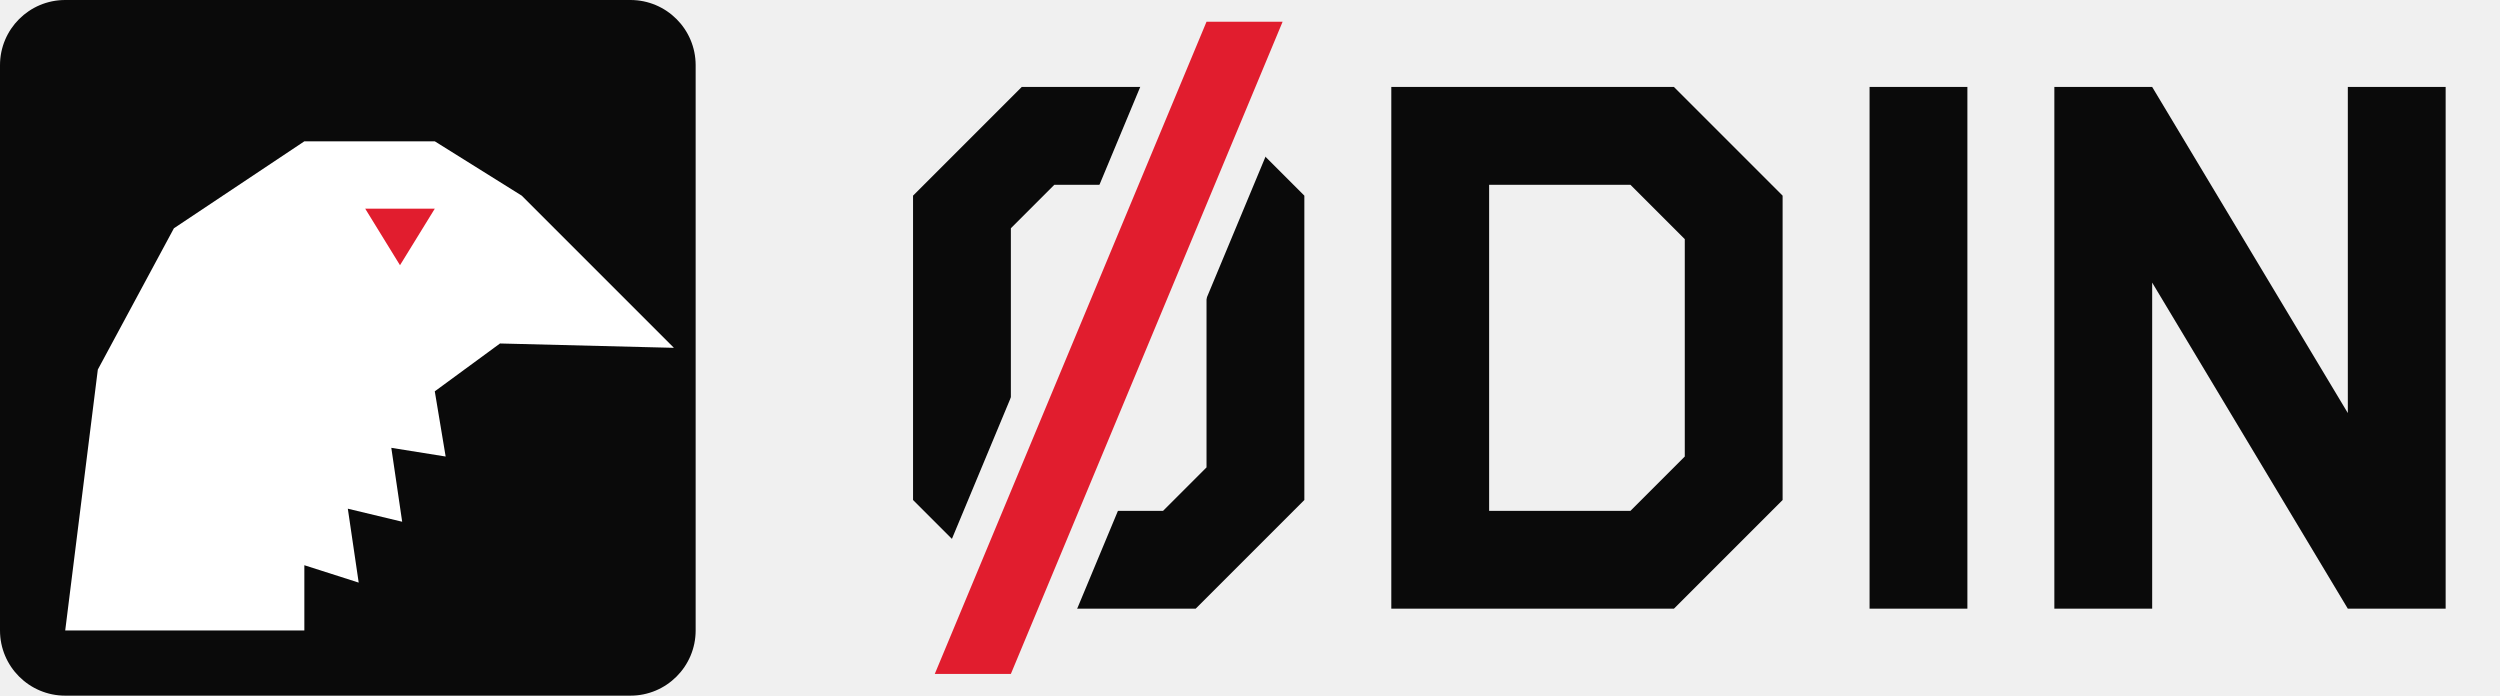
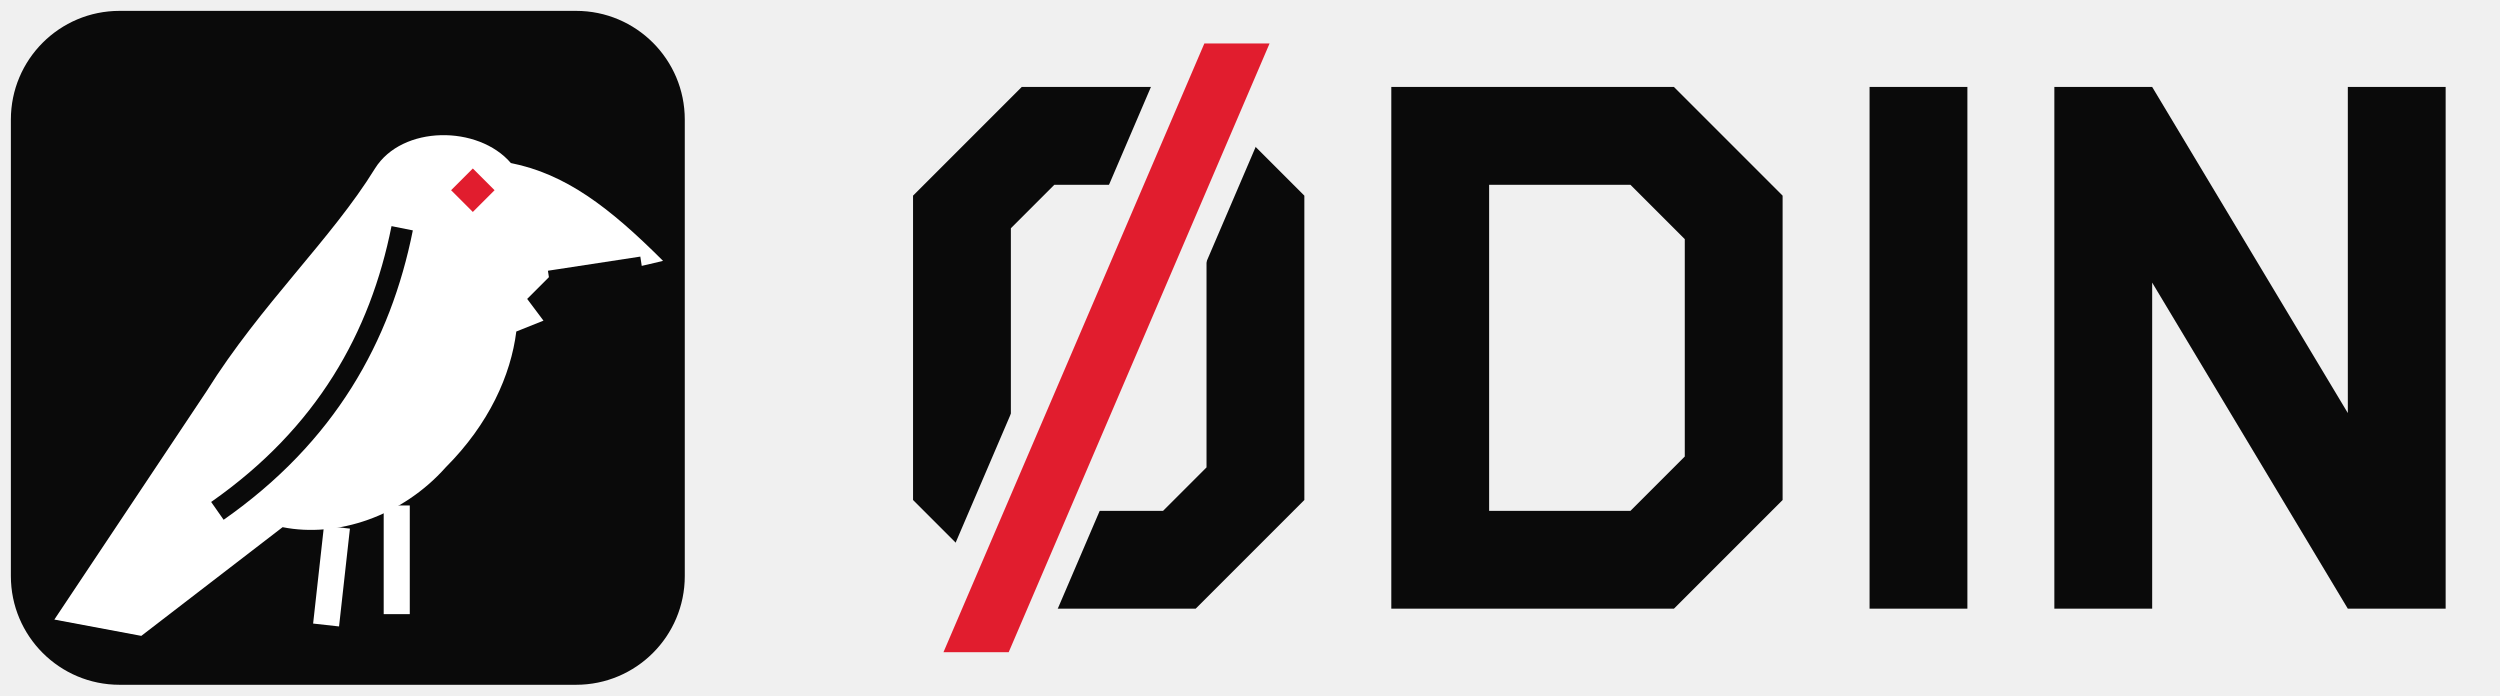
- <svg xmlns="http://www.w3.org/2000/svg" viewBox="0 -4 115 32" width="575" height="160">
+ <svg xmlns="http://www.w3.org/2000/svg" viewBox="0 0 115 32" width="575" height="160">
  <defs>
    <mask id="m">
      <rect x="-5" y="-5" width="90" height="40" fill="#fff" />
-       <path d="M-0.8 27 L6.3 27 L18.8 -3 L11.7 -3 Z" fill="#000" />
+       <path d="M-0.2 26 L5.8 26 L17.8 -2 L11.8 -2 Z" fill="#000" />
    </mask>
  </defs>
-   <rect x="0" y="-4" width="32" height="32" rx="3" fill="#0A0A0A" />
-   <path transform="translate(0 -4)" d="M3 29 L4.5 17 L8 10.5 L14 6.5 L20 6.5 L24 9 L31 16 L23 15.8 L20 18 L20.5 21 L18 20.6 L18.5 24 L16 23.4 L16.5 26.8 L14 26 L14 29 Z" fill="#fff" />
-   <path transform="translate(0 -4)" d="M16.8 9.6 L20 9.6 L18.4 12.2 Z" fill="#E11D2E" />
-   <g transform="translate(42 0)">
+   <g transform="scale(.5)">
+     <rect x="1" y="1" width="62" height="62" rx="10" fill="#0A0A0A" />
+     <path d="M61 24 C56 19 52 16 47 15 C44 11.5 37 11.5 34.5 15.5 C30.5 22 24 28 19 36 L5 57 L13 58.5 L26 48.5 C31 49.5 37 47.5 41 43 C45 39 47 34.5 47.5 30.5 L50 29.5 L48.5 27.5 L50.5 25.5 Q55 25.5 61 24 Z" fill="#fff" />
+     <path d="M31 48.5 L30 57.5 M36.5 46.5 L36.5 56.5" stroke="#fff" stroke-width="2.4" />
+     <path d="M37 21 C35 31 30 40 20 47" stroke="#0A0A0A" stroke-width="2" fill="none" />
+     <path d="M50.5 25.5 L59 24.2" stroke="#0A0A0A" stroke-width="1.2" />
+     <path d="M43.5 15.5 L45.5 17.5 L43.5 19.5 L41.5 17.5 Z" fill="#E11D2E" />
+   </g>
+   <g transform="translate(42 4)">
    <path fill="#0A0A0A" fill-rule="evenodd" mask="url(#m)" d="M5 0 H13 L18 5 V19 L13 24 H5 L0 19 V5 Z M6.5 4.5 H11.5 L13.5 6.5 V17.5 L11.5 19.5 H6.5 L4.5 17.5 V6.5 Z" />
-     <path fill="#E11D2E" d="M1 27 L4.5 27 L17 -3 L13.5 -3 Z" />
+     <path fill="#E11D2E" d="M1.4 26 L4.4 26 L16.4 -2 L13.4 -2 Z" />
    <path fill="#0A0A0A" fill-rule="evenodd" d="M22 0 H35 L40 5 V19 L35 24 H22 Z M26.5 4.5 H33 L35.5 7 V17 L33 19.5 H26.5 Z M44 0 H48.5 V24 H44 Z M52.5 24 V0 H57 L66 15 V0 H70.5 V24 H66 L57 9 V24 Z" />
  </g>
</svg>
